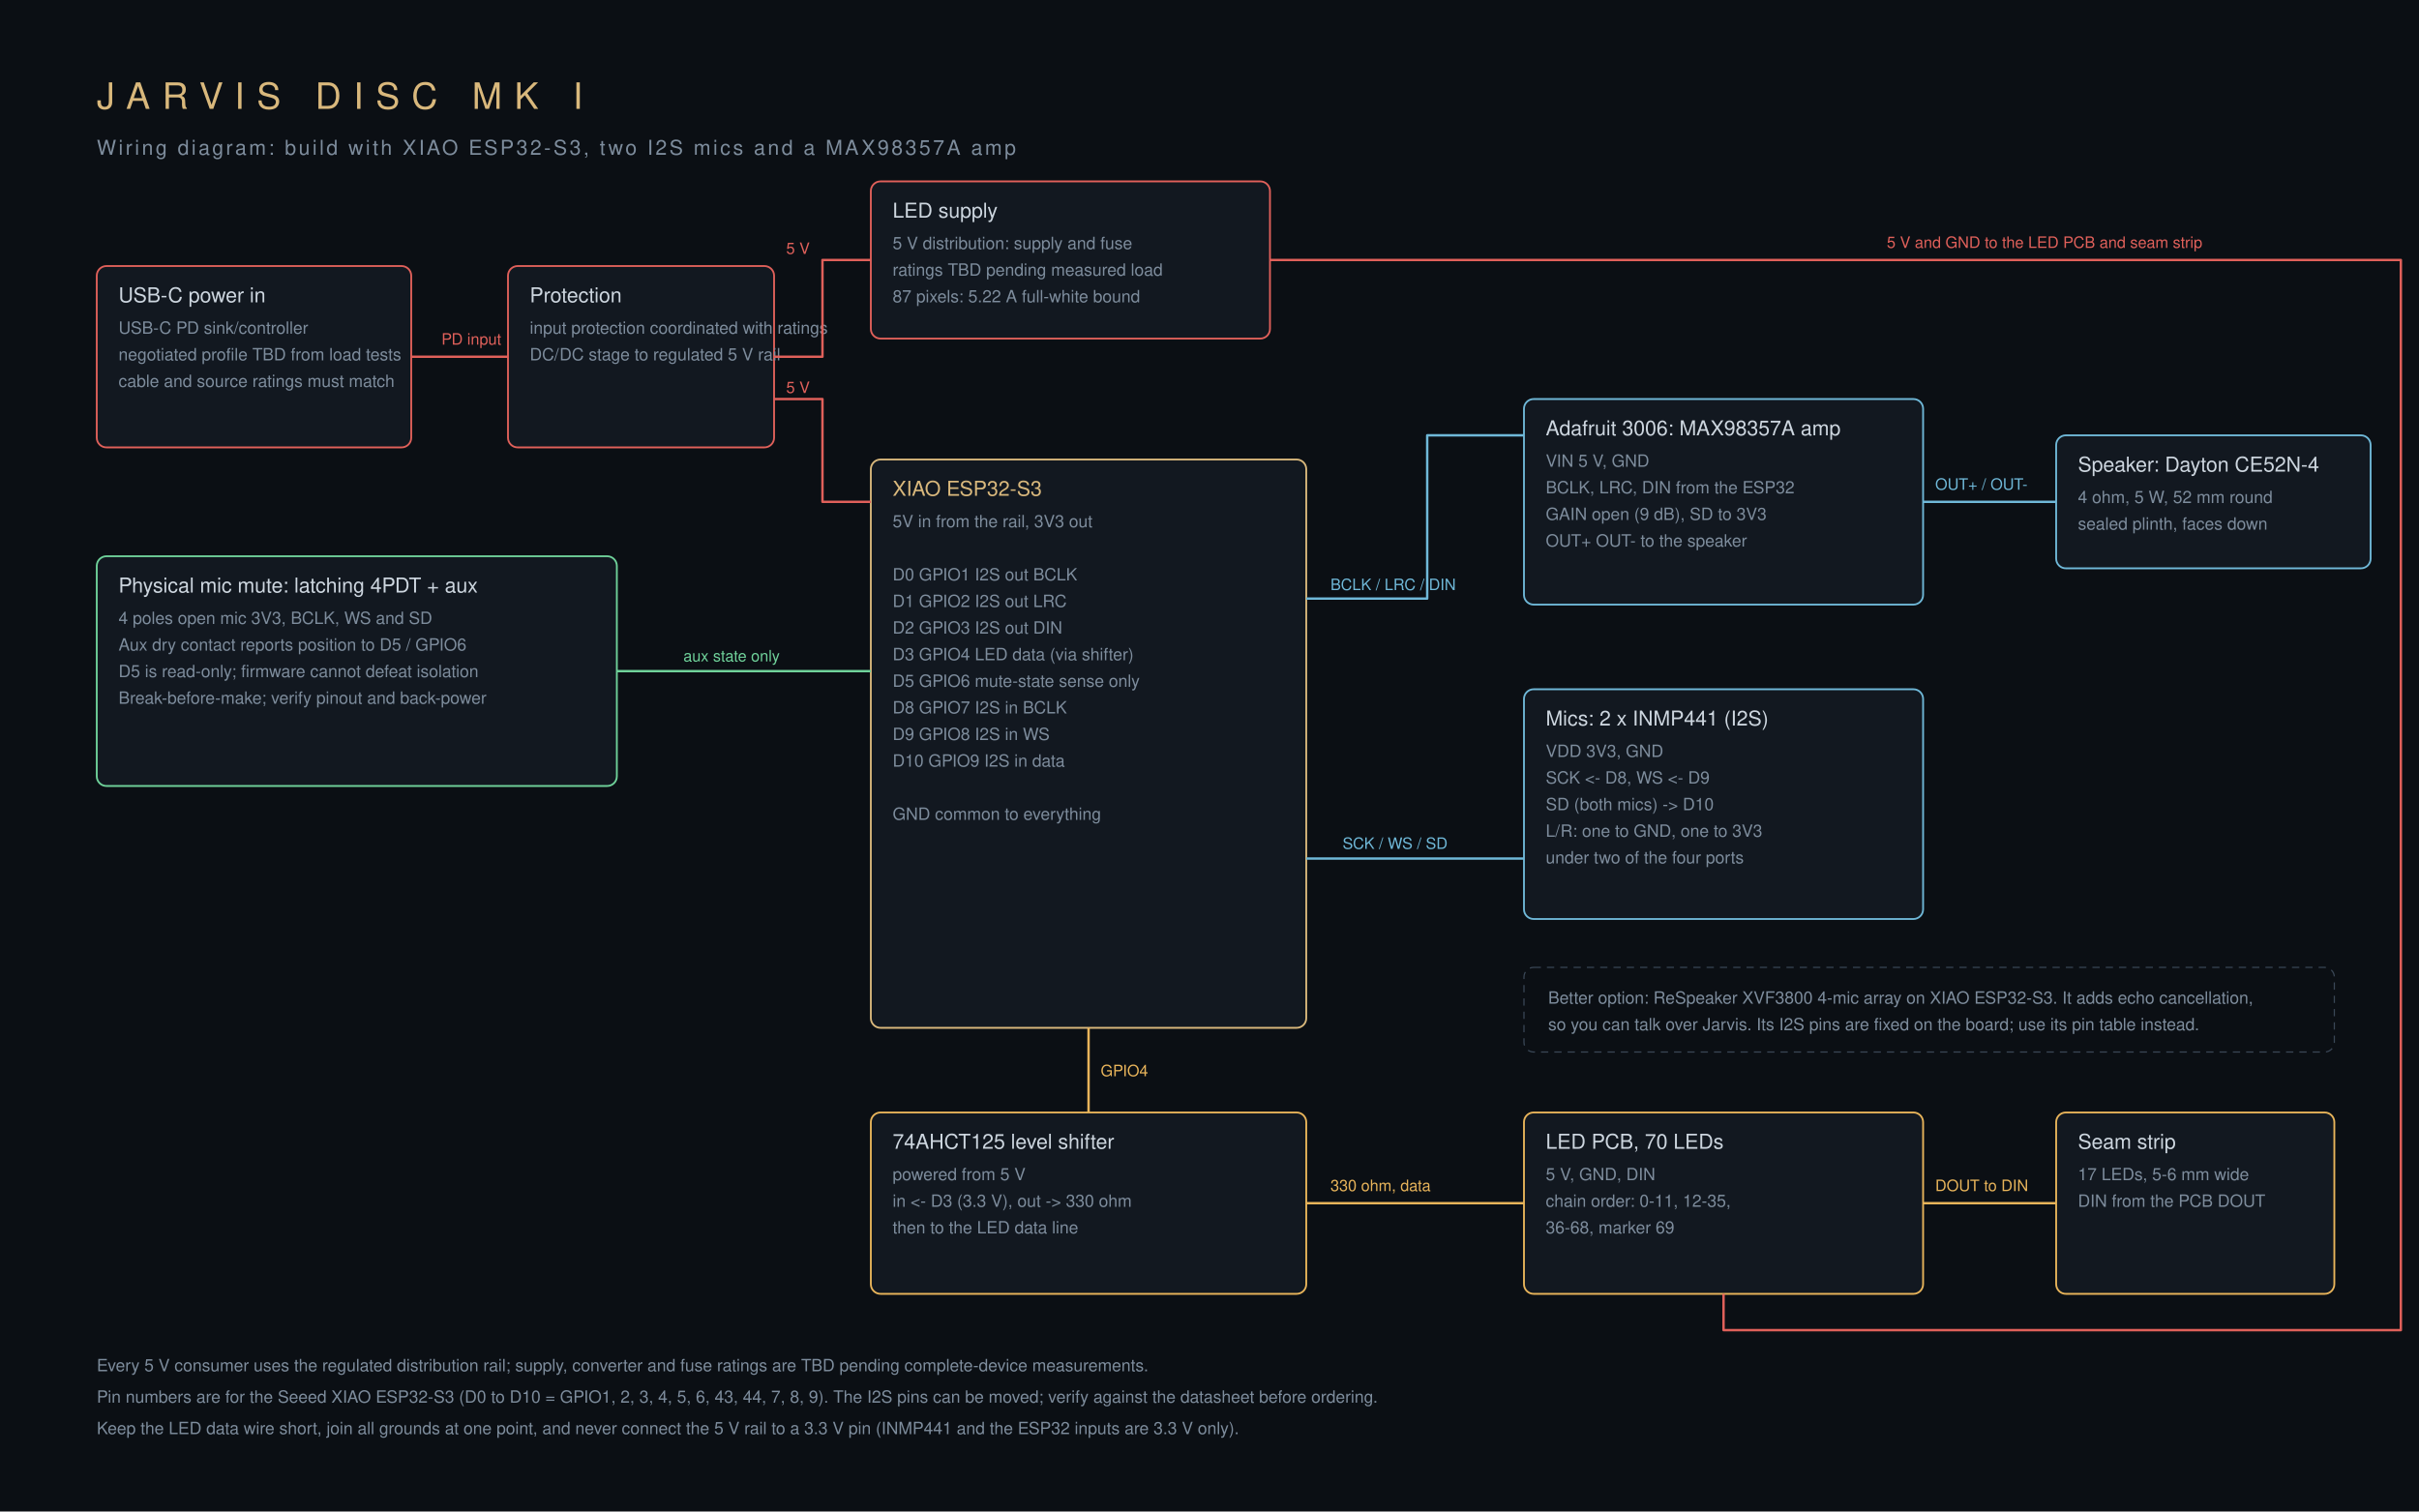
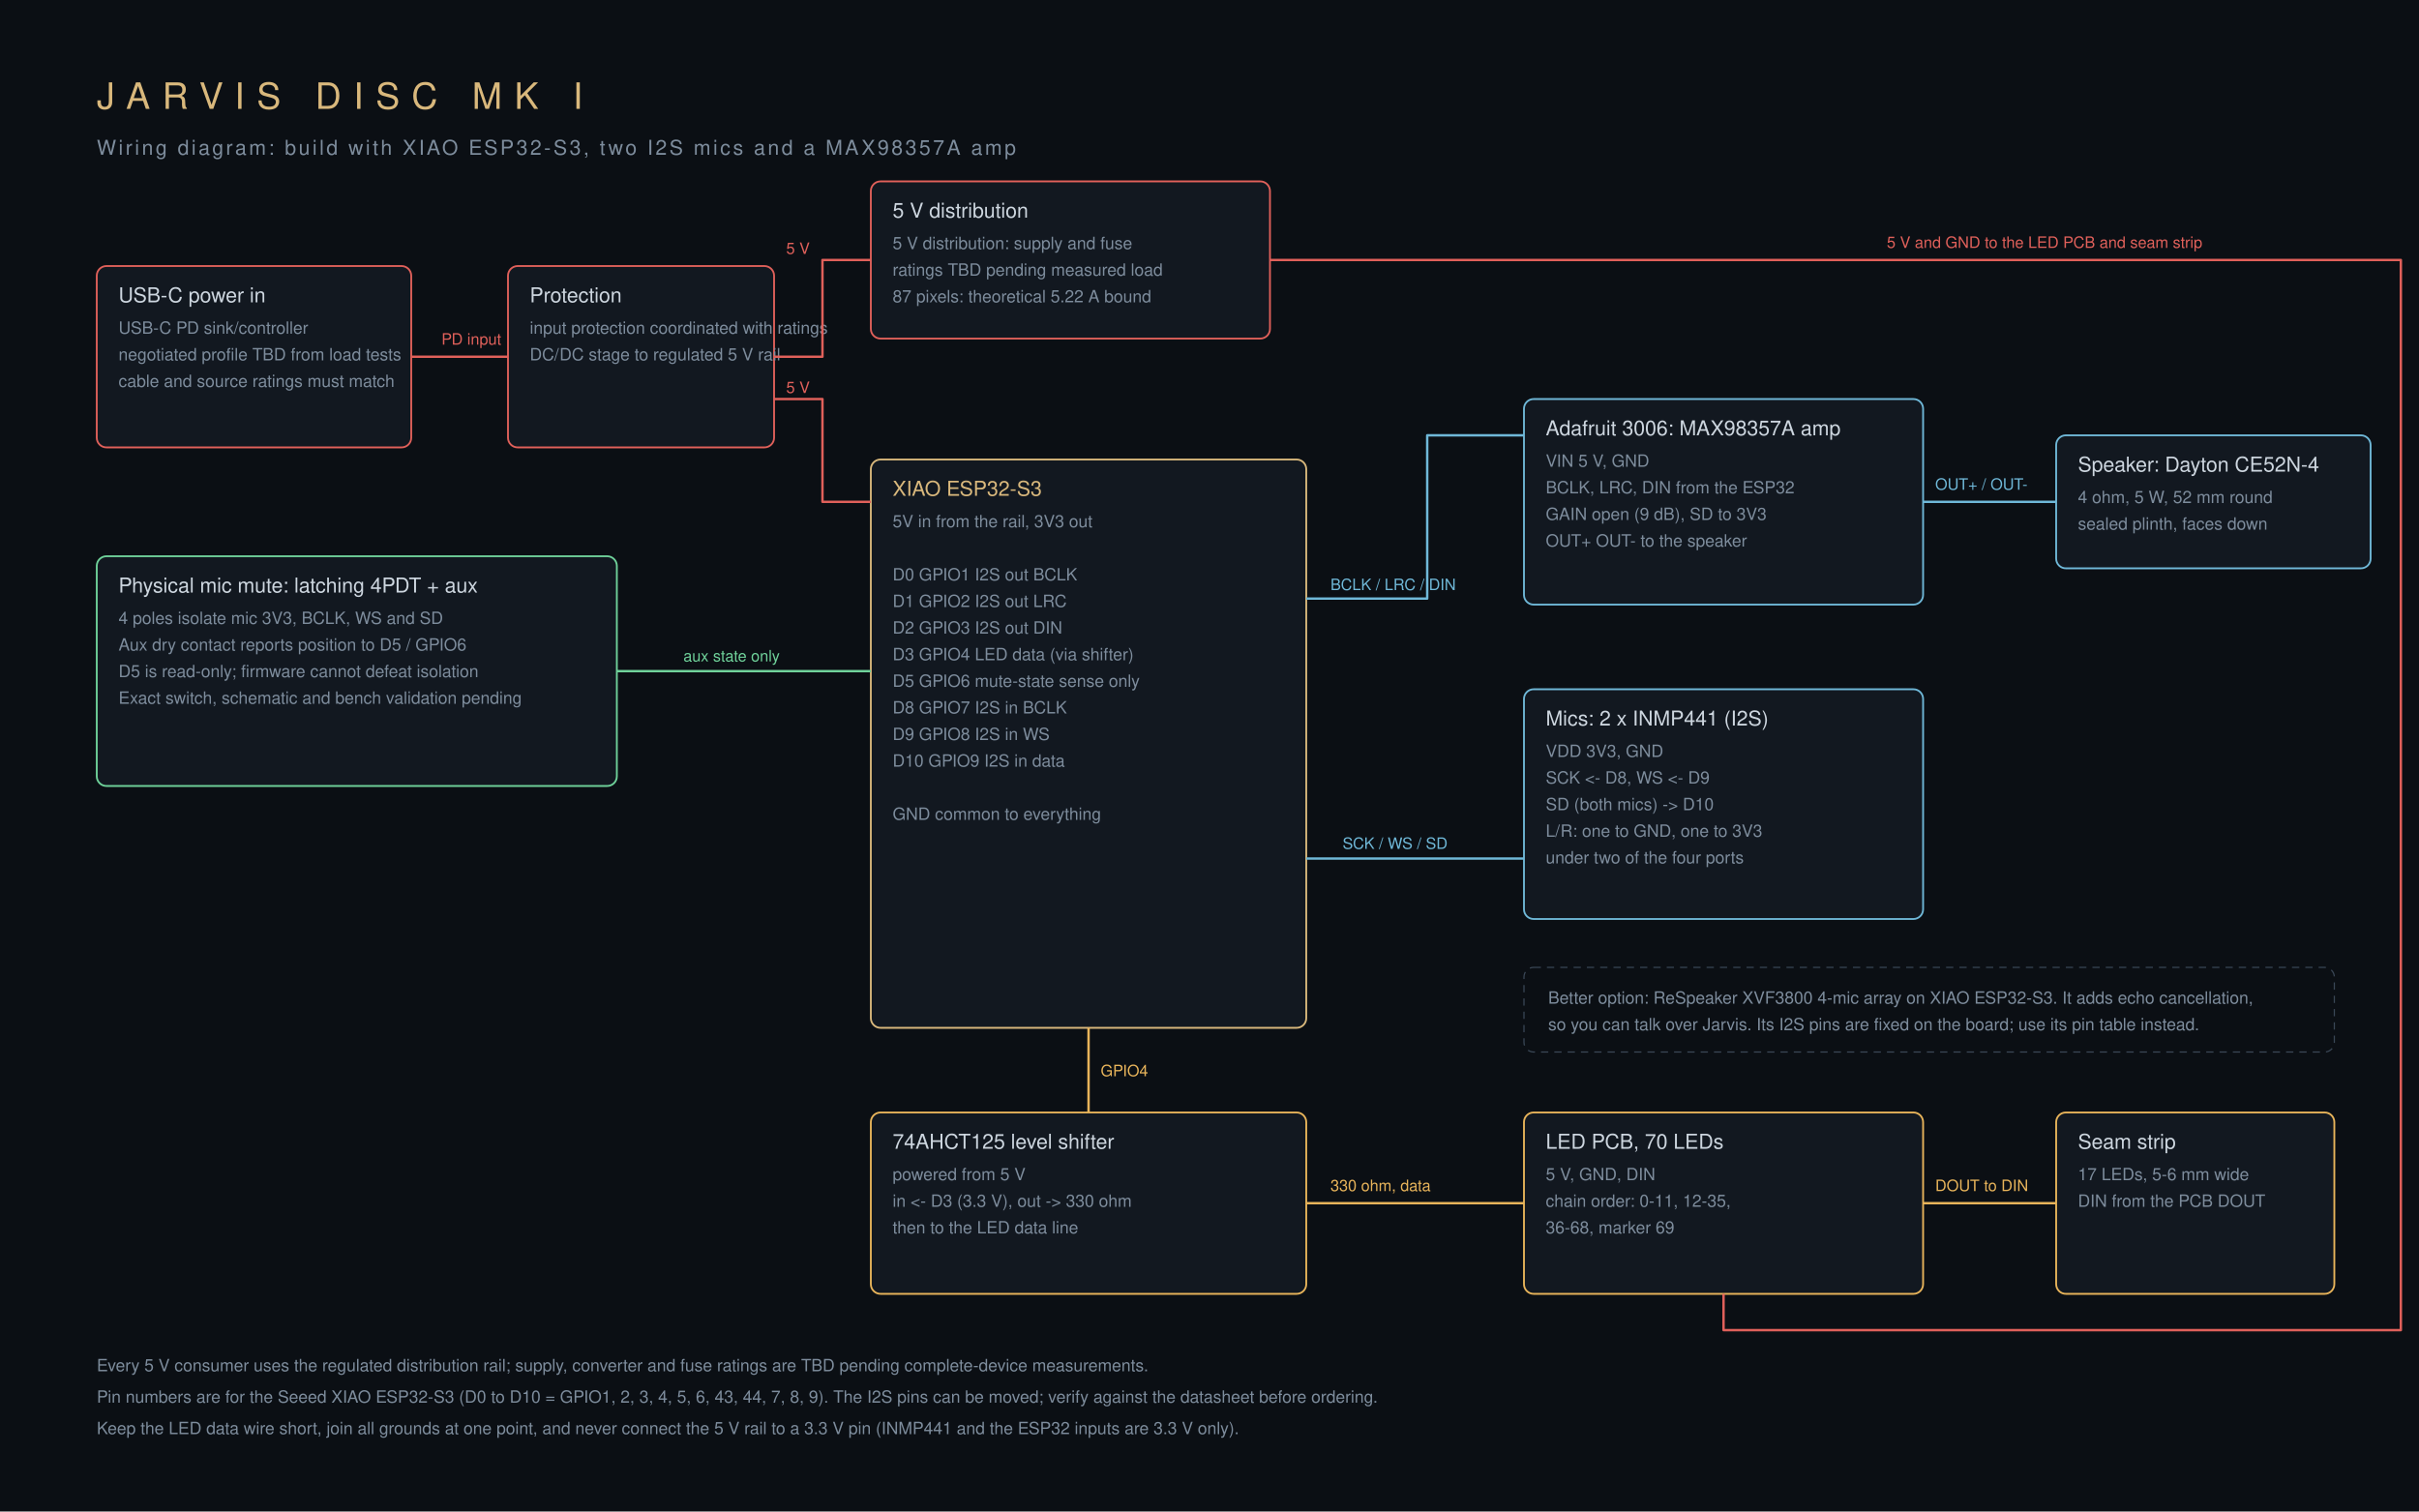
<svg xmlns="http://www.w3.org/2000/svg" width="2000" height="1250" viewBox="0 0 2000 1250">
  <rect width="2000" height="1250" fill="#0b0f14" />
  <text x="80" y="90" font-family="'Helvetica Neue', Helvetica, Arial, sans-serif" font-size="30" fill="#d9b87c" text-anchor="start" letter-spacing="10">JARVIS DISC  MK I</text>
  <text x="80" y="128" font-family="'Helvetica Neue', Helvetica, Arial, sans-serif" font-size="17" fill="#7d8c9c" text-anchor="start" letter-spacing="2">Wiring diagram: build with XIAO ESP32-S3, two I2S mics and a MAX98357A amp</text>
  <rect x="80" y="220" width="260" height="150" rx="8" fill="#121820" stroke="#e0605a" stroke-width="1.5" />
  <text x="98" y="250" font-family="'Helvetica Neue', Helvetica, Arial, sans-serif" font-size="17" fill="#cdd6df" text-anchor="start" font-weight="500">USB-C power in</text>
  <text x="98" y="276" font-family="'Helvetica Neue', Helvetica, Arial, sans-serif" font-size="14" fill="#7d8c9c" text-anchor="start">USB-C PD sink/controller</text>
  <text x="98" y="298" font-family="'Helvetica Neue', Helvetica, Arial, sans-serif" font-size="14" fill="#7d8c9c" text-anchor="start">negotiated profile TBD from load tests</text>
  <text x="98" y="320" font-family="'Helvetica Neue', Helvetica, Arial, sans-serif" font-size="14" fill="#7d8c9c" text-anchor="start">cable and source ratings must match</text>
  <rect x="420" y="220" width="220" height="150" rx="8" fill="#121820" stroke="#e0605a" stroke-width="1.5" />
  <text x="438" y="250" font-family="'Helvetica Neue', Helvetica, Arial, sans-serif" font-size="17" fill="#cdd6df" text-anchor="start" font-weight="500">Protection</text>
  <text x="438" y="276" font-family="'Helvetica Neue', Helvetica, Arial, sans-serif" font-size="14" fill="#7d8c9c" text-anchor="start">input protection coordinated with ratings</text>
  <text x="438" y="298" font-family="'Helvetica Neue', Helvetica, Arial, sans-serif" font-size="14" fill="#7d8c9c" text-anchor="start">DC/DC stage to regulated 5 V rail</text>
  <polyline points="340,295 420,295" fill="none" stroke="#e0605a" stroke-width="2" stroke-linejoin="round" />
  <text x="365" y="285" font-family="'Helvetica Neue', Helvetica, Arial, sans-serif" font-size="13" fill="#e0605a" text-anchor="start">PD input</text>
  <rect x="720" y="150" width="330" height="130" rx="8" fill="#121820" stroke="#e0605a" stroke-width="1.5" />
-   <text x="738" y="180" font-family="'Helvetica Neue', Helvetica, Arial, sans-serif" font-size="17" fill="#cdd6df" text-anchor="start" font-weight="500">LED supply</text>
+   <text x="738" y="180" font-family="'Helvetica Neue', Helvetica, Arial, sans-serif" font-size="17" fill="#cdd6df" text-anchor="start" font-weight="500">5 V distribution</text>
  <text x="738" y="206" font-family="'Helvetica Neue', Helvetica, Arial, sans-serif" font-size="14" fill="#7d8c9c" text-anchor="start">5 V distribution: supply and fuse</text>
  <text x="738" y="228" font-family="'Helvetica Neue', Helvetica, Arial, sans-serif" font-size="14" fill="#7d8c9c" text-anchor="start">ratings TBD pending measured load</text>
-   <text x="738" y="250" font-family="'Helvetica Neue', Helvetica, Arial, sans-serif" font-size="14" fill="#7d8c9c" text-anchor="start">87 pixels: 5.22 A full-white bound</text>
+   <text x="738" y="250" font-family="'Helvetica Neue', Helvetica, Arial, sans-serif" font-size="14" fill="#7d8c9c" text-anchor="start">87 pixels: theoretical 5.22 A bound</text>
  <polyline points="640,295 680,295 680,215 720,215" fill="none" stroke="#e0605a" stroke-width="2" stroke-linejoin="round" />
  <text x="650" y="210" font-family="'Helvetica Neue', Helvetica, Arial, sans-serif" font-size="13" fill="#e0605a" text-anchor="start">5 V</text>
  <rect x="720" y="380" width="360" height="470" rx="8" fill="#121820" stroke="#d9b87c" stroke-width="1.5" />
  <text x="738" y="410" font-family="'Helvetica Neue', Helvetica, Arial, sans-serif" font-size="17" fill="#d9b87c" text-anchor="start" font-weight="500">XIAO ESP32-S3</text>
  <text x="738" y="436" font-family="'Helvetica Neue', Helvetica, Arial, sans-serif" font-size="14" fill="#7d8c9c" text-anchor="start">5V in from the rail, 3V3 out</text>
  <text x="738" y="458" font-family="'Helvetica Neue', Helvetica, Arial, sans-serif" font-size="14" fill="#7d8c9c" text-anchor="start" />
  <text x="738" y="480" font-family="'Helvetica Neue', Helvetica, Arial, sans-serif" font-size="14" fill="#7d8c9c" text-anchor="start">D0  GPIO1   I2S out BCLK</text>
  <text x="738" y="502" font-family="'Helvetica Neue', Helvetica, Arial, sans-serif" font-size="14" fill="#7d8c9c" text-anchor="start">D1  GPIO2   I2S out LRC</text>
  <text x="738" y="524" font-family="'Helvetica Neue', Helvetica, Arial, sans-serif" font-size="14" fill="#7d8c9c" text-anchor="start">D2  GPIO3   I2S out DIN</text>
  <text x="738" y="546" font-family="'Helvetica Neue', Helvetica, Arial, sans-serif" font-size="14" fill="#7d8c9c" text-anchor="start">D3  GPIO4   LED data (via shifter)</text>
  <text x="738" y="568" font-family="'Helvetica Neue', Helvetica, Arial, sans-serif" font-size="14" fill="#7d8c9c" text-anchor="start">D5  GPIO6   mute-state sense only</text>
  <text x="738" y="590" font-family="'Helvetica Neue', Helvetica, Arial, sans-serif" font-size="14" fill="#7d8c9c" text-anchor="start">D8  GPIO7   I2S in BCLK</text>
  <text x="738" y="612" font-family="'Helvetica Neue', Helvetica, Arial, sans-serif" font-size="14" fill="#7d8c9c" text-anchor="start">D9  GPIO8   I2S in WS</text>
  <text x="738" y="634" font-family="'Helvetica Neue', Helvetica, Arial, sans-serif" font-size="14" fill="#7d8c9c" text-anchor="start">D10 GPIO9   I2S in data</text>
  <text x="738" y="656" font-family="'Helvetica Neue', Helvetica, Arial, sans-serif" font-size="14" fill="#7d8c9c" text-anchor="start" />
  <text x="738" y="678" font-family="'Helvetica Neue', Helvetica, Arial, sans-serif" font-size="14" fill="#7d8c9c" text-anchor="start">GND common to everything</text>
  <polyline points="640,330 680,330 680,415 720,415" fill="none" stroke="#e0605a" stroke-width="2" stroke-linejoin="round" />
  <text x="650" y="325" font-family="'Helvetica Neue', Helvetica, Arial, sans-serif" font-size="13" fill="#e0605a" text-anchor="start">5 V</text>
  <rect x="1260" y="330" width="330" height="170" rx="8" fill="#121820" stroke="#6fb8d8" stroke-width="1.5" />
  <text x="1278" y="360" font-family="'Helvetica Neue', Helvetica, Arial, sans-serif" font-size="17" fill="#cdd6df" text-anchor="start" font-weight="500">Adafruit 3006: MAX98357A amp</text>
  <text x="1278" y="386" font-family="'Helvetica Neue', Helvetica, Arial, sans-serif" font-size="14" fill="#7d8c9c" text-anchor="start">VIN 5 V, GND</text>
  <text x="1278" y="408" font-family="'Helvetica Neue', Helvetica, Arial, sans-serif" font-size="14" fill="#7d8c9c" text-anchor="start">BCLK, LRC, DIN from the ESP32</text>
  <text x="1278" y="430" font-family="'Helvetica Neue', Helvetica, Arial, sans-serif" font-size="14" fill="#7d8c9c" text-anchor="start">GAIN open (9 dB), SD to 3V3</text>
  <text x="1278" y="452" font-family="'Helvetica Neue', Helvetica, Arial, sans-serif" font-size="14" fill="#7d8c9c" text-anchor="start">OUT+  OUT-  to the speaker</text>
  <rect x="1700" y="360" width="260" height="110" rx="8" fill="#121820" stroke="#6fb8d8" stroke-width="1.5" />
  <text x="1718" y="390" font-family="'Helvetica Neue', Helvetica, Arial, sans-serif" font-size="17" fill="#cdd6df" text-anchor="start" font-weight="500">Speaker: Dayton CE52N-4</text>
  <text x="1718" y="416" font-family="'Helvetica Neue', Helvetica, Arial, sans-serif" font-size="14" fill="#7d8c9c" text-anchor="start">4 ohm, 5 W, 52 mm round</text>
  <text x="1718" y="438" font-family="'Helvetica Neue', Helvetica, Arial, sans-serif" font-size="14" fill="#7d8c9c" text-anchor="start">sealed plinth, faces down</text>
  <polyline points="1080,495 1180,495 1180,360 1260,360" fill="none" stroke="#6fb8d8" stroke-width="2" stroke-linejoin="round" />
  <text x="1100" y="488" font-family="'Helvetica Neue', Helvetica, Arial, sans-serif" font-size="13" fill="#6fb8d8" text-anchor="start">BCLK / LRC / DIN</text>
  <polyline points="1590,415 1700,415" fill="none" stroke="#6fb8d8" stroke-width="2" stroke-linejoin="round" />
  <text x="1600" y="405" font-family="'Helvetica Neue', Helvetica, Arial, sans-serif" font-size="13" fill="#6fb8d8" text-anchor="start">OUT+ / OUT-</text>
  <rect x="1260" y="570" width="330" height="190" rx="8" fill="#121820" stroke="#6fb8d8" stroke-width="1.5" />
  <text x="1278" y="600" font-family="'Helvetica Neue', Helvetica, Arial, sans-serif" font-size="17" fill="#cdd6df" text-anchor="start" font-weight="500">Mics: 2 x INMP441 (I2S)</text>
  <text x="1278" y="626" font-family="'Helvetica Neue', Helvetica, Arial, sans-serif" font-size="14" fill="#7d8c9c" text-anchor="start">VDD 3V3, GND</text>
  <text x="1278" y="648" font-family="'Helvetica Neue', Helvetica, Arial, sans-serif" font-size="14" fill="#7d8c9c" text-anchor="start">SCK &lt;- D8, WS &lt;- D9</text>
  <text x="1278" y="670" font-family="'Helvetica Neue', Helvetica, Arial, sans-serif" font-size="14" fill="#7d8c9c" text-anchor="start">SD (both mics) -&gt; D10</text>
  <text x="1278" y="692" font-family="'Helvetica Neue', Helvetica, Arial, sans-serif" font-size="14" fill="#7d8c9c" text-anchor="start">L/R: one to GND, one to 3V3</text>
  <text x="1278" y="714" font-family="'Helvetica Neue', Helvetica, Arial, sans-serif" font-size="14" fill="#7d8c9c" text-anchor="start">under two of the four ports</text>
  <polyline points="1080,710 1260,710" fill="none" stroke="#6fb8d8" stroke-width="2" stroke-linejoin="round" />
  <text x="1110" y="702" font-family="'Helvetica Neue', Helvetica, Arial, sans-serif" font-size="13" fill="#6fb8d8" text-anchor="start">SCK / WS / SD</text>
  <rect x="1260" y="800" width="670" height="70" rx="8" fill="none" stroke="#3a4756" stroke-dasharray="6 5" />
  <text x="1280" y="830" font-family="'Helvetica Neue', Helvetica, Arial, sans-serif" font-size="14" fill="#7d8c9c" text-anchor="start">Better option: ReSpeaker XVF3800 4-mic array on XIAO ESP32-S3. It adds echo cancellation,</text>
  <text x="1280" y="852" font-family="'Helvetica Neue', Helvetica, Arial, sans-serif" font-size="14" fill="#7d8c9c" text-anchor="start">so you can talk over Jarvis. Its I2S pins are fixed on the board; use its pin table instead.</text>
  <rect x="720" y="920" width="360" height="150" rx="8" fill="#121820" stroke="#e8b45a" stroke-width="1.5" />
  <text x="738" y="950" font-family="'Helvetica Neue', Helvetica, Arial, sans-serif" font-size="17" fill="#cdd6df" text-anchor="start" font-weight="500">74AHCT125 level shifter</text>
  <text x="738" y="976" font-family="'Helvetica Neue', Helvetica, Arial, sans-serif" font-size="14" fill="#7d8c9c" text-anchor="start">powered from 5 V</text>
  <text x="738" y="998" font-family="'Helvetica Neue', Helvetica, Arial, sans-serif" font-size="14" fill="#7d8c9c" text-anchor="start">in &lt;- D3 (3.3 V), out -&gt; 330 ohm</text>
  <text x="738" y="1020" font-family="'Helvetica Neue', Helvetica, Arial, sans-serif" font-size="14" fill="#7d8c9c" text-anchor="start">then to the LED data line</text>
  <polyline points="900,850 900,920" fill="none" stroke="#e8b45a" stroke-width="2" stroke-linejoin="round" />
  <text x="910" y="890" font-family="'Helvetica Neue', Helvetica, Arial, sans-serif" font-size="13" fill="#e8b45a" text-anchor="start">GPIO4</text>
  <rect x="1260" y="920" width="330" height="150" rx="8" fill="#121820" stroke="#e8b45a" stroke-width="1.5" />
  <text x="1278" y="950" font-family="'Helvetica Neue', Helvetica, Arial, sans-serif" font-size="17" fill="#cdd6df" text-anchor="start" font-weight="500">LED PCB, 70 LEDs</text>
  <text x="1278" y="976" font-family="'Helvetica Neue', Helvetica, Arial, sans-serif" font-size="14" fill="#7d8c9c" text-anchor="start">5 V, GND, DIN</text>
  <text x="1278" y="998" font-family="'Helvetica Neue', Helvetica, Arial, sans-serif" font-size="14" fill="#7d8c9c" text-anchor="start">chain order: 0-11, 12-35,</text>
  <text x="1278" y="1020" font-family="'Helvetica Neue', Helvetica, Arial, sans-serif" font-size="14" fill="#7d8c9c" text-anchor="start">36-68, marker 69</text>
  <rect x="1700" y="920" width="230" height="150" rx="8" fill="#121820" stroke="#e8b45a" stroke-width="1.5" />
  <text x="1718" y="950" font-family="'Helvetica Neue', Helvetica, Arial, sans-serif" font-size="17" fill="#cdd6df" text-anchor="start" font-weight="500">Seam strip</text>
  <text x="1718" y="976" font-family="'Helvetica Neue', Helvetica, Arial, sans-serif" font-size="14" fill="#7d8c9c" text-anchor="start">17 LEDs, 5-6 mm wide</text>
  <text x="1718" y="998" font-family="'Helvetica Neue', Helvetica, Arial, sans-serif" font-size="14" fill="#7d8c9c" text-anchor="start">DIN from the PCB DOUT</text>
  <polyline points="1080,995 1260,995" fill="none" stroke="#e8b45a" stroke-width="2" stroke-linejoin="round" />
  <text x="1100" y="985" font-family="'Helvetica Neue', Helvetica, Arial, sans-serif" font-size="13" fill="#e8b45a" text-anchor="start">330 ohm, data</text>
  <polyline points="1590,995 1700,995" fill="none" stroke="#e8b45a" stroke-width="2" stroke-linejoin="round" />
  <text x="1600" y="985" font-family="'Helvetica Neue', Helvetica, Arial, sans-serif" font-size="13" fill="#e8b45a" text-anchor="start">DOUT to DIN</text>
  <polyline points="1050,215 1985,215 1985,1100 1425,1100 1425,1070" fill="none" stroke="#e0605a" stroke-width="2" stroke-linejoin="round" />
  <text x="1560" y="205" font-family="'Helvetica Neue', Helvetica, Arial, sans-serif" font-size="13" fill="#e0605a" text-anchor="start">5 V and GND to the LED PCB and seam strip</text>
  <rect x="80" y="460" width="430" height="190" rx="8" fill="#121820" stroke="#6fd29a" stroke-width="1.5" />
  <text x="98" y="490" font-family="'Helvetica Neue', Helvetica, Arial, sans-serif" font-size="17" fill="#cdd6df" text-anchor="start" font-weight="500">Physical mic mute: latching 4PDT + aux</text>
-   <text x="98" y="516" font-family="'Helvetica Neue', Helvetica, Arial, sans-serif" font-size="14" fill="#7d8c9c" text-anchor="start">4 poles open mic 3V3, BCLK, WS and SD</text>
+   <text x="98" y="516" font-family="'Helvetica Neue', Helvetica, Arial, sans-serif" font-size="14" fill="#7d8c9c" text-anchor="start">4 poles isolate mic 3V3, BCLK, WS and SD</text>
  <text x="98" y="538" font-family="'Helvetica Neue', Helvetica, Arial, sans-serif" font-size="14" fill="#7d8c9c" text-anchor="start">Aux dry contact reports position to D5 / GPIO6</text>
  <text x="98" y="560" font-family="'Helvetica Neue', Helvetica, Arial, sans-serif" font-size="14" fill="#7d8c9c" text-anchor="start">D5 is read-only; firmware cannot defeat isolation</text>
-   <text x="98" y="582" font-family="'Helvetica Neue', Helvetica, Arial, sans-serif" font-size="14" fill="#7d8c9c" text-anchor="start">Break-before-make; verify pinout and back-power</text>
+   <text x="98" y="582" font-family="'Helvetica Neue', Helvetica, Arial, sans-serif" font-size="14" fill="#7d8c9c" text-anchor="start">Exact switch, schematic and bench validation pending</text>
  <polyline points="510,555 720,555" fill="none" stroke="#6fd29a" stroke-width="2" stroke-linejoin="round" />
  <text x="565" y="547" font-family="'Helvetica Neue', Helvetica, Arial, sans-serif" font-size="13" fill="#6fd29a" text-anchor="start">aux state only</text>
  <text x="80" y="1134" font-family="'Helvetica Neue', Helvetica, Arial, sans-serif" font-size="14" fill="#7d8c9c" text-anchor="start">Every 5 V consumer uses the regulated distribution rail; supply, converter and fuse ratings are TBD pending complete-device measurements.</text>
  <text x="80" y="1160" font-family="'Helvetica Neue', Helvetica, Arial, sans-serif" font-size="14" fill="#7d8c9c" text-anchor="start">Pin numbers are for the Seeed XIAO ESP32-S3 (D0 to D10 = GPIO1, 2, 3, 4, 5, 6, 43, 44, 7, 8, 9). The I2S pins can be moved; verify against the datasheet before ordering.</text>
  <text x="80" y="1186" font-family="'Helvetica Neue', Helvetica, Arial, sans-serif" font-size="14" fill="#7d8c9c" text-anchor="start">Keep the LED data wire short, join all grounds at one point, and never connect the 5 V rail to a 3.3 V pin (INMP441 and the ESP32 inputs are 3.3 V only).</text>
</svg>
